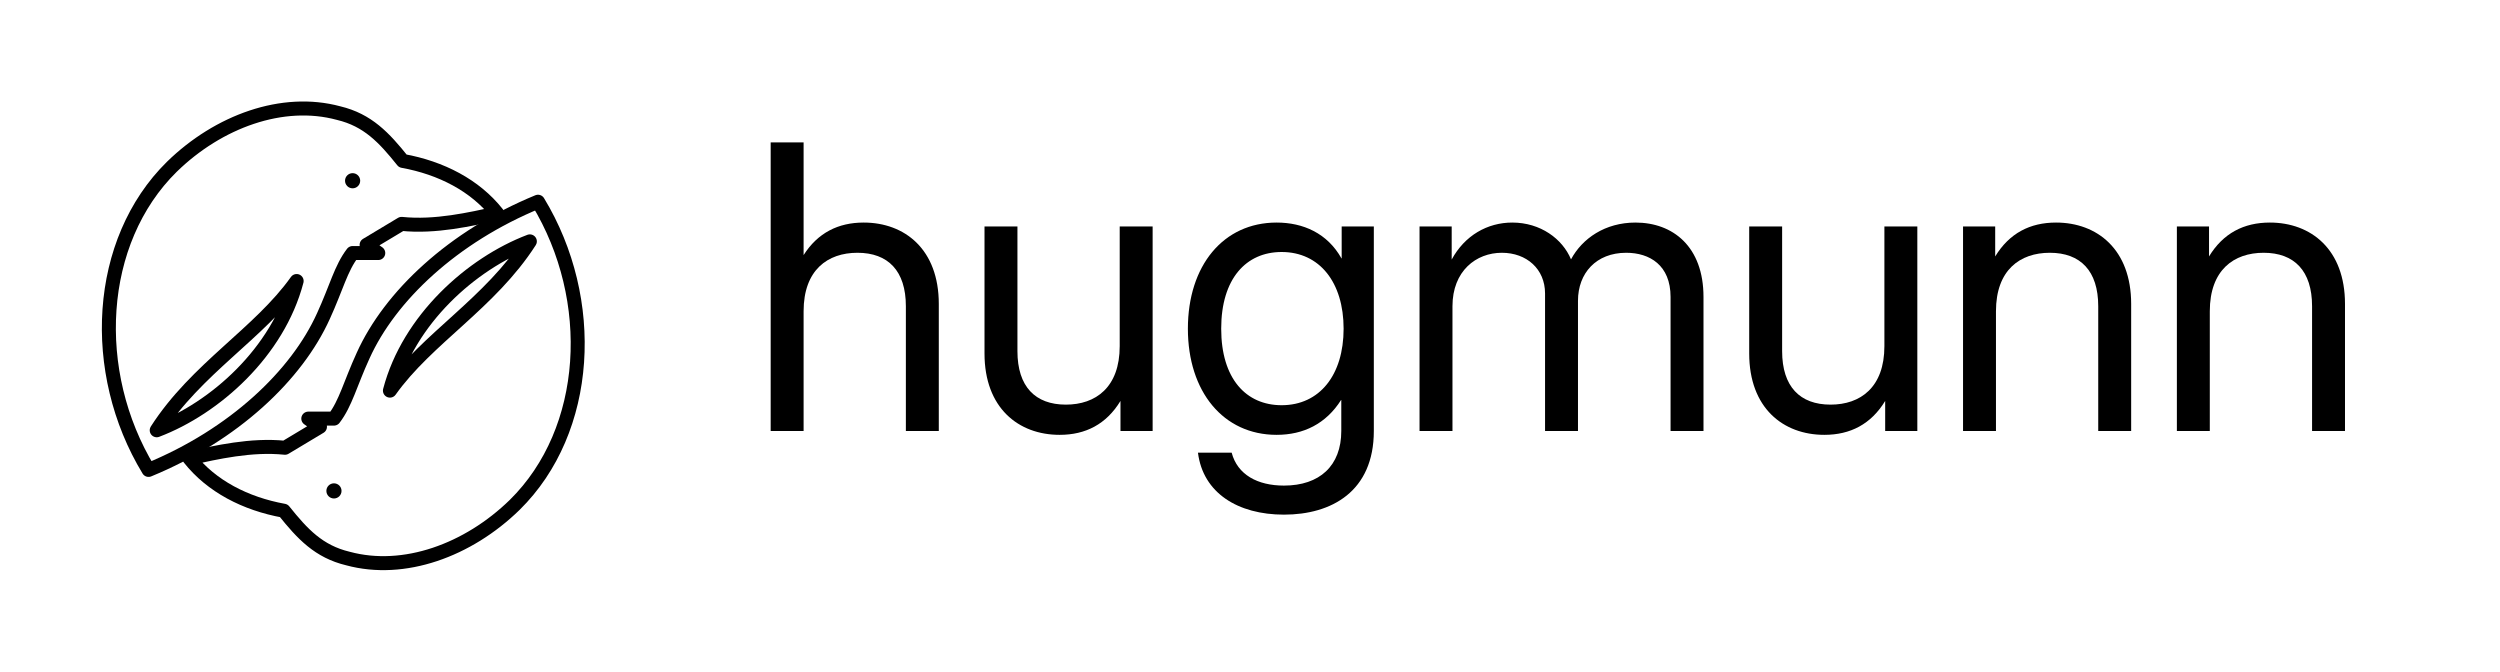
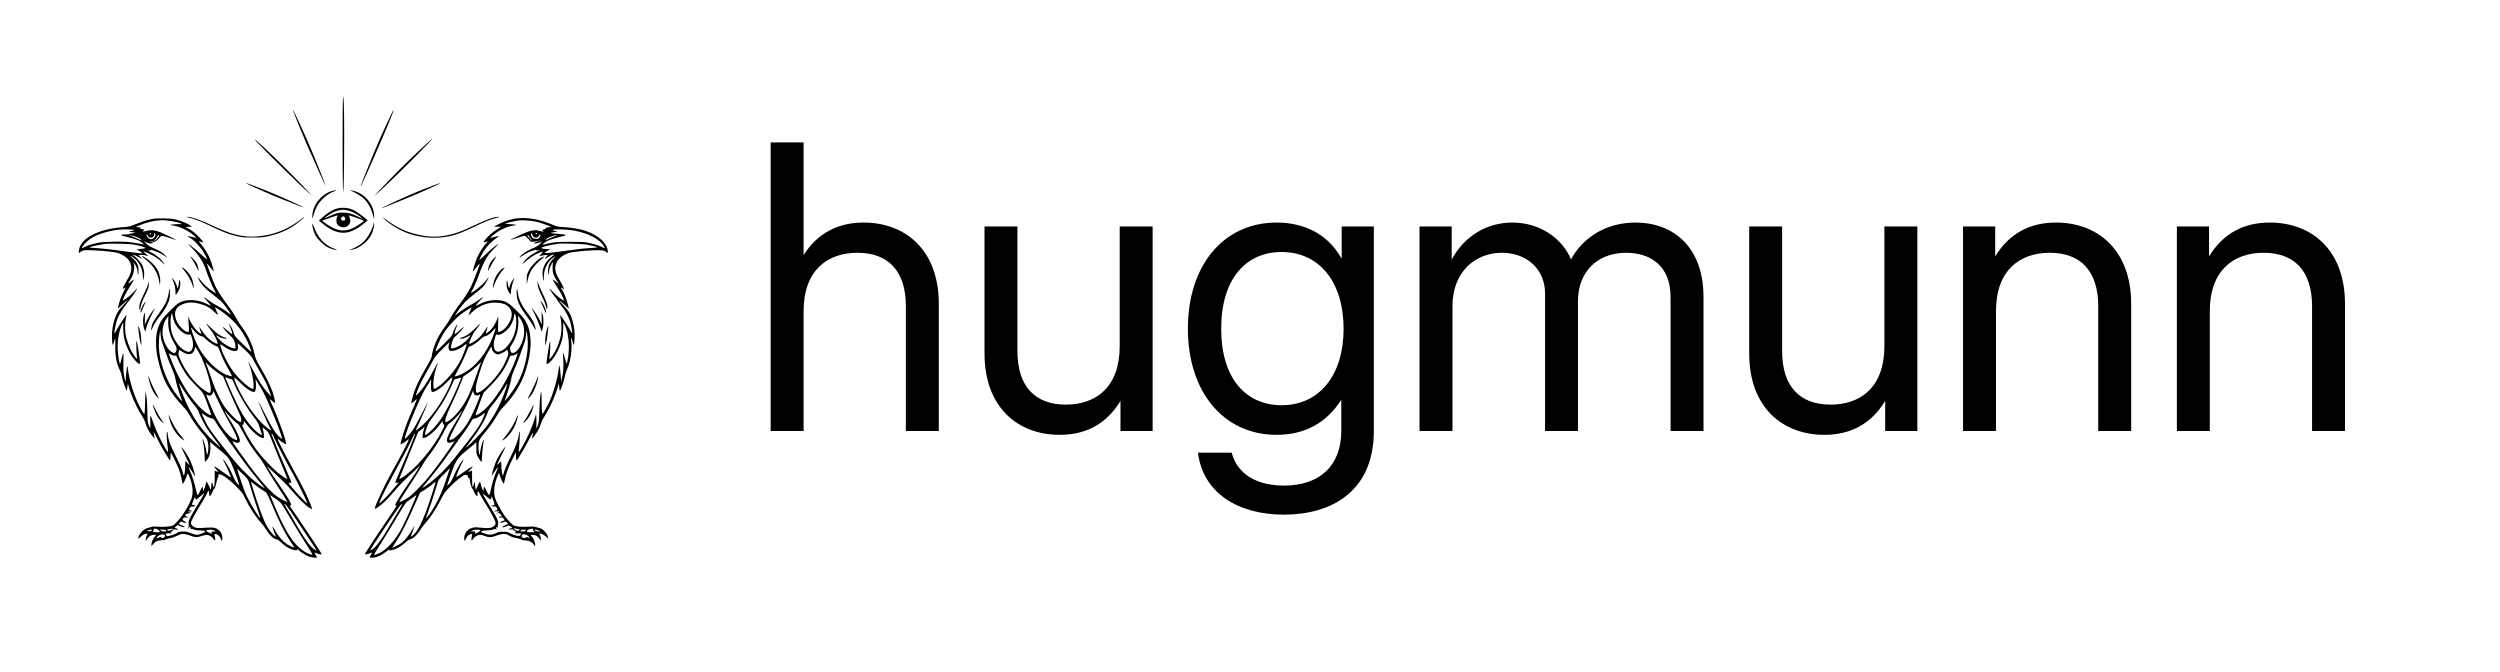
<svg xmlns="http://www.w3.org/2000/svg" viewBox="0 0 1340 360" width="1340" height="360" role="img" aria-labelledby="logo-title logo-desc">
-   <g transform="translate(24 20) scale(.625)">
-     <g fill="none" stroke="#000000" stroke-width="12" stroke-linejoin="round" stroke-linecap="round" fill-rule="evenodd">
-       <path d="M89 371 C38 287 44 175 109 111 C149 72 204 52 252 65 C277 71 291 86 307 106 C340 112 369 127 388 151 C365 156 335 163 306 160 L276 178 L286 185 L264 185 C254 198 250 215 239 239 C216 290 162 341 89 371 Z M96 337 C130 284 184 254 216 209 C200 270 146 318 96 337 Z" />
-       <circle cx="264" cy="123" r="6.5" fill="#000000" stroke="none" />
-       <path d="M89 371 C38 287 44 175 109 111 C149 72 204 52 252 65 C277 71 291 86 307 106 C340 112 369 127 388 151 C365 156 335 163 306 160 L276 178 L286 185 L264 185 C254 198 250 215 239 239 C216 290 162 341 89 371 Z M96 337 C130 284 184 254 216 209 C200 270 146 318 96 337 Z" transform="rotate(180 256 256)" />
-       <circle cx="264" cy="123" r="6.5" fill="#000000" stroke="none" transform="rotate(180 256 256)" />
+   <g transform="translate(24 20) scale(0.2551834)">
+     <g transform="translate(0,1254) scale(0.1,-0.1)" fill="#000000" stroke="none">
+       <path d="M6265 11285 c-14 -28 -12 -1964 2 -1989 13 -23 23 573 22 1239 -2 548 -9 782 -24 750z" />
+       <path d="M5210 11009 c0 -10 217 -542 283 -694 175 -404 401 -899 404 -889 3 9 -124 333 -257 654 -86 207 -211 490 -287 650 -31 63 -68 143 -84 178 -26 58 -59 114 -59 101z" />
+       <path d="M7302 10973 c-37 -72 -202 -422 -226 -480 -13 -32 -47 -110 -76 -173 -57 -127 -354 -860 -364 -900 -6 -22 -5 -22 10 5 44 76 463 1028 564 1280 26 66 64 160 84 209 38 92 42 127 8 59z" />
+       <path d="M8045 10328 c-246 -222 -549 -517 -815 -792 -162 -169 -297 -312 -299 -318 -8 -25 495 456 837 801 300 302 387 394 370 390 -2 0 -43 -37 -93 -81z" />
+       <path d="M4410 10391 c0 -15 679 -693 939 -937 377 -354 328 -294 -199 241 -333 339 -740 721 -740 696z" />
+       <path d="M4230 9474 c0 -11 546 -254 730 -324 41 -16 165 -65 274 -109 110 -44 202 -79 204 -76 9 9 -513 245 -762 345 -317 127 -446 175 -446 164z" />
+       <path d="M8155 9426 c-261 -99 -379 -147 -520 -211 -77 -34 -176 -79 -220 -98 -126 -56 -335 -156 -335 -161 0 -7 43 9 386 148 396 159 877 374 839 375 -5 0 -73 -24 -150 -53z" />
+       <path d="M6043 9315 c-227 -61 -416 -294 -423 -520 -3 -78 -1 -76 30 24 44 148 93 234 180 321 82 81 155 130 253 166 70 26 44 31 -40 9z" />
+       <path d="M6430 9319 c233 -110 322 -188 405 -354 19 -38 45 -110 59 -160 l25 -90 0 60 c3 220 -163 448 -380 524 -30 11 -72 22 -94 25 -36 6 -38 5 -15 -5z" />
+       <path d="M6143 8945 c-103 -28 -207 -92 -327 -202 l-58 -53 33 -27 c347 -294 579 -303 910 -36 l82 67 -39 34 c-68 60 -196 153 -246 178 -104 53 -246 68 -355 39z m208 -39 c86 -19 179 -62 257 -120 72 -53 77 -69 11 -32 -24 14 -84 41 -134 61 -74 30 -107 38 -185 42 -119 7 -187 -9 -329 -77 -113 -55 -117 -46 -11 25 92 61 166 94 236 104 83 12 82 12 155 -3z m-208 -133 c-23 -35 -23 -121 0 -157 46 -70 157 -90 218 -39 59 50 74 121 39 186 -11 20 -16 37 -10 37 9 0 142 -45 260 -89 25 -9 46 -20 48 -24 4 -12 -111 -94 -193 -138 -213 -115 -400 -81 -655 120 l-25 20 30 11 c73 29 281 100 293 100 9 0 8 -8 -5 -27z m149 -5 c19 -15 26 -47 15 -65 -5 -7 -22 -13 -38 -13 -22 0 -32 7 -41 26 -11 23 -10 29 11 45 27 22 32 23 53 7z" />
+       <path d="M3034 8750 c116 -27 210 -63 416 -160 336 -159 427 -193 608 -232 91 -20 136 -23 307 -23 170 0 216 3 310 23 200 42 385 114 535 210 74 47 227 171 235 190 3 9 -8 4 -27 -12 -250 -202 -515 -323 -813 -371 -349 -56 -611 -9 -1020 182 -324 151 -501 214 -595 212 -26 -1 -14 -6 44 -19z" />
+       <path d="M7125 8731 c85 -92 258 -204 430 -279 169 -74 410 -122 606 -122 282 0 476 48 777 192 332 158 416 192 557 227 69 17 75 20 39 20 -93 2 -235 -47 -514 -179 -234 -111 -338 -152 -483 -189 -267 -69 -488 -65 -786 16 -219 59 -404 156 -631 330 l-35 27 40 -43z" />
+       <path d="M9935 8739 c-150 -14 -338 -79 -467 -160 l-33 -20 73 3 c39 2 72 1 72 -2 0 -3 -34 -25 -76 -50 -42 -25 -108 -74 -147 -110 -69 -63 -151 -159 -144 -166 2 -2 25 2 51 10 52 16 52 16 -8 -48 -49 -53 -138 -197 -178 -290 -36 -83 -93 -274 -84 -283 2 -2 14 11 27 29 34 50 111 139 115 135 8 -8 -135 -386 -181 -477 -56 -113 -130 -227 -230 -360 -89 -118 -172 -244 -213 -325 -17 -33 -62 -102 -100 -154 -93 -125 -155 -230 -202 -343 -41 -99 -80 -234 -80 -279 0 -30 -48 -125 -146 -291 -98 -166 -183 -342 -225 -465 -38 -113 -66 -229 -57 -239 3 -2 28 16 56 41 27 25 53 45 56 45 3 0 -6 -26 -20 -57 -97 -219 -180 -422 -229 -563 -55 -161 -99 -320 -90 -328 6 -7 91 45 131 80 19 17 37 28 40 25 11 -10 -167 -355 -341 -661 -158 -278 -381 -754 -373 -794 5 -22 122 60 217 152 46 44 139 147 206 227 68 80 174 193 236 250 62 57 153 142 202 189 49 47 88 80 86 75 -7 -18 -160 -249 -302 -458 -123 -179 -217 -338 -217 -366 0 -6 7 -8 15 -5 8 4 15 1 15 -5 0 -6 -100 -158 -223 -338 -223 -327 -357 -531 -416 -631 l-30 -52 24 0 c14 0 48 9 77 20 29 11 54 20 56 20 1 0 -12 -25 -29 -55 l-31 -55 49 0 c99 0 195 41 311 132 43 34 62 45 62 34 0 -19 -4 -19 62 -5 81 17 185 77 263 150 49 46 81 68 105 73 60 11 146 88 209 188 31 49 89 127 129 171 100 112 213 284 306 468 69 135 89 165 160 239 95 100 215 206 290 256 41 27 62 35 87 32 30 -3 34 -7 37 -35 2 -23 7 -30 17 -27 15 6 19 -7 30 -91 7 -53 42 -145 55 -145 5 0 11 -12 15 -27 7 -35 62 -123 75 -123 6 0 10 20 10 44 0 82 10 81 54 -7 23 -45 74 -132 112 -192 107 -167 205 -351 211 -395 5 -34 1 -43 -24 -69 -52 -51 -116 -60 -303 -40 -92 10 -113 10 -163 -5 -103 -30 -167 -116 -167 -224 0 -56 14 -60 34 -8 21 54 62 94 105 102 32 7 34 6 27 -17 -12 -45 -19 -119 -10 -119 5 1 21 18 36 40 32 47 93 80 145 80 21 0 65 -11 98 -25 82 -34 139 -32 233 6 44 18 104 33 140 36 59 5 67 3 143 -36 56 -30 98 -44 138 -48 31 -3 77 -16 103 -29 33 -17 64 -24 104 -24 69 0 131 -32 169 -88 l25 -37 0 37 c0 50 -35 139 -65 168 -35 33 -31 40 18 40 53 0 97 -26 137 -81 l30 -42 0 39 c0 22 -9 56 -20 77 -19 35 -19 37 -2 37 31 0 120 -50 147 -82 14 -17 27 -29 29 -27 2 2 -3 26 -11 53 -20 66 -102 150 -164 166 -24 6 -66 18 -94 25 -38 11 -76 12 -160 6 -110 -8 -221 0 -282 20 -40 13 -153 131 -215 224 -79 120 -168 287 -190 358 -39 128 -16 310 59 477 l25 55 17 -60 c18 -62 64 -159 80 -169 5 -3 15 27 21 66 20 119 75 273 158 438 l77 155 3 -87 c1 -49 6 -88 10 -88 4 0 16 15 28 33 97 150 152 246 232 402 92 180 98 185 72 63 -10 -46 -4 -43 48 24 58 76 107 167 132 245 24 78 26 81 99 199 114 186 216 421 267 619 l7 30 7 -30 c4 -16 8 -49 9 -72 0 -24 5 -43 10 -43 18 0 84 189 106 303 8 44 29 107 45 141 44 88 80 243 90 381 8 111 7 144 -6 248 -6 51 11 39 25 -17 6 -24 16 -57 23 -73 l11 -28 7 30 c4 17 8 88 9 159 1 105 -4 150 -25 244 -44 197 -84 274 -215 408 -44 45 -79 85 -79 88 0 12 51 -28 127 -98 l71 -66 -14 62 c-30 129 -83 269 -129 336 -33 48 -31 58 4 33 16 -12 31 -21 34 -21 12 0 -37 107 -87 187 -99 160 -116 255 -66 372 38 88 153 174 274 205 93 25 464 58 600 54 116 -3 125 -5 159 -30 19 -16 38 -28 41 -28 2 0 3 21 1 46 -15 188 -270 384 -590 453 -97 21 -241 40 -355 46 -103 6 -125 11 -205 45 -273 115 -515 160 -740 139z m370 -68 c88 -18 300 -92 319 -111 7 -7 -5 -10 -35 -10 -48 0 -75 -12 -65 -28 3 -5 -12 -12 -34 -16 -44 -7 -48 -13 -22 -32 16 -12 16 -13 -4 -14 -11 0 -45 7 -75 16 -70 21 -150 14 -249 -22 -84 -30 -365 -163 -358 -169 2 -3 63 16 136 40 72 25 142 45 156 45 17 0 41 -18 81 -62 l57 -63 57 1 c34 1 77 10 106 22 31 14 43 16 30 7 -11 -9 -44 -23 -72 -31 -29 -8 -56 -20 -59 -26 -12 -19 103 -2 142 21 18 11 34 19 34 16 0 -2 -19 -23 -42 -48 -45 -46 -81 -68 -183 -109 -71 -29 -161 -86 -216 -135 -57 -52 -48 -59 19 -14 72 49 124 75 211 106 70 26 97 31 72 16 -8 -5 5 -7 35 -4 l49 4 -82 -44 c-134 -71 -219 -146 -278 -242 -13 -21 2 -11 46 32 78 74 219 166 306 199 35 13 69 24 75 24 7 0 -10 -23 -37 -51 -29 -30 -41 -48 -30 -44 30 12 156 28 162 21 4 -3 0 -12 -9 -19 -9 -6 -24 -25 -33 -40 l-18 -28 51 30 c28 16 61 37 74 45 13 8 38 18 57 21 33 6 32 4 -27 -39 -149 -110 -218 -263 -192 -429 14 -94 29 -107 23 -20 -11 155 68 331 185 416 76 55 81 53 19 -7 -77 -76 -109 -141 -115 -233 -2 -39 -1 -84 4 -100 6 -23 9 -15 15 46 5 53 16 91 40 138 37 74 52 88 41 41 -4 -18 -7 -67 -6 -108 0 -86 29 -164 95 -262 22 -32 38 -58 35 -58 -3 0 -32 23 -65 50 -34 28 -61 48 -61 45 0 -14 48 -97 103 -179 54 -80 112 -193 132 -254 12 -40 -128 63 -223 162 -45 48 -82 85 -82 82 0 -14 73 -126 107 -166 22 -25 51 -65 66 -90 15 -25 59 -85 97 -135 75 -96 136 -210 168 -317 21 -68 47 -226 38 -235 -2 -3 -13 15 -24 39 -18 42 -172 279 -213 328 -17 21 -19 22 -15 5 31 -120 38 -287 17 -405 -14 -79 -52 -200 -87 -278 -32 -72 -106 -192 -135 -217 l-22 -20 7 55 c13 109 19 335 9 325 -11 -10 -57 -286 -69 -409 l-7 -68 24 7 c85 26 234 264 295 470 23 75 28 115 32 245 l4 155 25 -48 c93 -184 118 -492 62 -764 -12 -61 -24 -68 -33 -20 -11 53 -57 199 -62 195 -2 -3 0 -69 6 -147 11 -154 3 -270 -28 -395 l-17 -71 -2 55 c-5 99 -25 280 -33 285 -4 2 -10 -26 -14 -63 -15 -148 -75 -382 -144 -567 -44 -117 -68 -168 -136 -288 -54 -97 -61 -106 -69 -85 -5 13 -10 121 -11 240 0 119 -4 214 -7 210 -19 -20 -32 -144 -39 -367 -6 -208 -11 -260 -27 -311 -35 -106 -45 -110 -37 -17 3 46 3 115 -1 155 l-7 72 -24 -83 c-52 -178 -165 -435 -271 -613 -35 -60 -66 -108 -68 -106 -2 2 1 44 6 93 16 150 23 349 12 342 -6 -4 -13 -34 -17 -68 -9 -94 -66 -250 -159 -435 -91 -182 -151 -326 -163 -387 -3 -21 -10 -35 -14 -30 -13 14 -30 136 -30 216 0 42 -4 77 -9 77 -5 0 -26 -19 -46 -42 -51 -60 -41 -31 64 184 48 97 83 174 78 171 -21 -13 -126 -166 -165 -240 -45 -87 -106 -261 -117 -333 l-6 -45 38 61 c79 125 122 160 69 56 -36 -71 -93 -245 -115 -352 -31 -144 -40 -173 -54 -161 -7 5 -30 46 -52 90 -21 45 -42 81 -46 81 -5 0 -9 -21 -11 -47 l-3 -48 -22 40 c-11 22 -27 69 -34 104 -11 59 -13 62 -27 45 -13 -17 -46 -87 -66 -139 l-8 -20 -8 20 c-5 11 -9 40 -10 65 -1 25 -5 54 -9 65 -7 16 -11 7 -21 -39 -21 -100 -35 -46 -35 136 0 87 -1 158 -1 158 -1 0 -18 -7 -37 -15 -54 -23 -54 -20 2 39 28 30 51 60 51 66 0 10 -141 -83 -285 -188 -33 -24 -61 -39 -63 -34 -4 14 71 195 118 285 23 43 40 80 38 82 -2 2 -16 -11 -31 -30 -54 -67 -126 -198 -173 -310 -33 -79 -62 -130 -92 -165 -24 -28 -46 -49 -48 -47 -8 8 117 365 156 446 58 121 104 176 237 282 63 51 138 114 167 139 l51 47 0 -121 c0 -116 1 -124 32 -187 18 -35 43 -75 56 -87 l25 -23 7 134 c4 74 15 180 24 236 9 56 14 101 11 101 -19 0 -77 -215 -81 -305 -3 -68 -30 61 -30 145 0 123 18 171 97 260 107 122 217 274 284 393 48 85 85 135 155 207 213 222 367 475 454 744 130 401 141 740 32 980 -47 103 -85 153 -230 294 -183 180 -248 212 -432 212 -121 0 -222 -25 -335 -83 -46 -24 -84 -41 -84 -38 0 12 81 106 123 143 65 59 28 45 -70 -26 -48 -35 -118 -78 -153 -96 -69 -35 -228 -138 -270 -174 -14 -12 -34 -29 -44 -37 -18 -13 -18 -13 -8 6 29 53 124 181 185 249 37 41 132 124 210 184 78 60 158 126 176 147 43 50 99 137 117 183 14 36 14 37 -3 12 -73 -103 -179 -203 -306 -289 -46 -31 -72 -36 -49 -9 28 35 117 231 166 372 98 274 182 413 345 569 46 44 69 72 53 63 -52 -27 -130 -91 -261 -214 -71 -67 -132 -122 -135 -122 -4 0 14 39 38 88 70 139 151 240 266 332 56 44 106 80 112 80 6 0 9 2 7 4 -5 6 -125 -19 -162 -33 -53 -20 -35 0 84 94 99 78 256 145 379 161 27 4 50 10 50 14 0 5 -53 11 -117 15 l-118 8 67 23 c37 12 100 27 140 33 40 6 84 13 98 15 49 9 247 -5 335 -23z m813 -190 c317 -62 553 -189 631 -339 18 -35 8 -37 -41 -9 -51 30 -177 69 -303 94 -73 15 -140 18 -360 18 -279 0 -383 -9 -519 -46 -39 -10 -71 -17 -73 -15 -8 7 77 67 129 91 46 21 167 56 328 96 57 14 37 27 -52 34 -162 12 -219 18 -224 26 -3 5 5 9 18 9 13 0 46 6 73 14 l50 13 -59 7 c-62 8 -64 21 -6 29 69 10 313 -4 408 -22z m-778 -65 c0 -9 -7 -12 -20 -9 -11 3 -17 9 -14 14 8 14 34 10 34 -5z m-95 -28 c20 -65 100 -76 133 -18 9 17 20 30 25 30 16 0 6 -40 -17 -67 -21 -24 -31 -28 -71 -26 -54 2 -90 28 -98 71 -10 51 14 58 28 10z m-75 -28 c7 -17 28 -44 47 -60 18 -17 28 -30 22 -30 -17 0 -99 87 -99 105 0 25 17 17 30 -15z m565 12 c-22 -10 -67 -29 -100 -42 -33 -13 -73 -32 -89 -43 -28 -20 -28 -20 -18 0 17 32 35 42 123 73 94 32 146 40 84 12z m650 -186 c103 -19 206 -46 218 -56 4 -4 -47 -10 -115 -14 -162 -9 -320 -27 -620 -70 -136 -20 -275 -36 -310 -36 l-63 0 25 21 c14 11 43 29 65 39 l40 19 -52 0 c-29 1 -76 6 -104 12 -52 11 -52 12 -27 25 36 19 160 50 248 63 41 6 86 13 100 15 65 11 509 -3 595 -18z m-1741 -1246 c116 -44 177 -138 162 -252 -15 -115 -119 -268 -214 -317 -78 -40 -76 -44 -69 157 5 155 4 171 -7 131 -20 -68 -71 -168 -120 -229 -41 -53 -121 -118 -131 -108 -3 3 4 31 15 63 30 86 24 96 -16 29 -54 -90 -113 -163 -174 -213 -61 -51 -165 -109 -176 -99 -14 15 82 226 126 273 30 34 110 145 110 154 0 4 -48 -41 -107 -99 -117 -115 -200 -172 -282 -193 -57 -15 -57 -27 0 -27 25 0 65 14 113 39 l76 39 -30 -43 c-62 -90 -197 -190 -306 -227 -92 -31 -101 -12 -58 122 15 47 34 88 46 98 81 64 198 193 198 217 0 4 -24 -14 -52 -41 -60 -56 -121 -104 -133 -104 -15 0 4 81 34 147 25 53 28 63 12 49 -26 -23 -91 -155 -98 -199 -4 -28 -36 -65 -174 -203 -92 -92 -172 -165 -176 -160 -20 20 95 274 189 416 68 102 224 271 324 351 67 53 235 161 241 155 2 -2 -5 -19 -17 -38 -11 -19 -26 -56 -34 -83 l-15 -48 47 45 c129 123 254 190 410 218 79 15 220 5 286 -20z m248 -253 c19 -67 14 -230 -11 -321 -60 -226 -226 -425 -356 -429 -62 -2 -95 52 -95 152 0 75 46 229 63 212 46 -46 207 54 286 178 41 64 81 173 81 222 0 50 15 43 32 -14z m128 -112 c53 -107 64 -228 31 -358 -44 -170 -143 -307 -223 -307 -31 0 -44 19 -54 78 -6 36 -2 46 37 103 94 139 145 328 136 503 l-5 99 24 -29 c13 -16 37 -56 54 -89z m-585 -262 c-100 -303 -304 -596 -521 -752 -100 -71 -212 -129 -269 -138 l-38 -6 63 119 c92 172 136 264 182 378 22 56 42 106 45 113 3 7 20 17 38 23 53 17 155 87 220 150 45 43 69 59 97 63 50 8 119 58 170 125 23 30 44 50 46 44 2 -6 -13 -59 -33 -119z m705 -78 c26 -253 -30 -560 -155 -846 -64 -147 -185 -333 -308 -473 -18 -20 -19 -20 -13 -1 3 11 25 79 50 150 47 138 80 259 91 338 4 26 32 102 62 170 31 67 81 196 113 287 32 91 73 206 91 255 23 66 33 114 37 179 3 48 8 82 12 75 4 -8 13 -68 20 -134z m-1649 -136 c-18 -52 -14 -113 9 -134 43 -39 208 15 310 102 23 20 43 34 45 31 20 -19 -84 -283 -165 -420 -102 -171 -295 -388 -420 -473 -101 -68 -104 -67 -108 37 -3 100 23 246 68 378 16 46 27 86 25 88 -1 2 -38 -63 -81 -145 -138 -265 -240 -419 -339 -513 -55 -53 -55 -51 7 105 41 105 90 200 203 400 37 66 90 161 117 210 42 76 72 112 192 230 77 77 143 139 145 138 2 -1 -2 -16 -8 -34z m899 -84 c0 -66 67 -135 132 -135 28 0 122 43 164 75 l31 23 12 -48 c12 -46 11 -52 -26 -142 -52 -126 -99 -208 -189 -328 -156 -210 -380 -406 -438 -384 -26 10 -30 72 -12 173 17 97 103 373 157 503 32 78 149 287 162 288 4 0 7 -11 7 -25z m510 -219 c-150 -412 -450 -895 -678 -1088 -68 -58 -159 -114 -169 -105 -7 7 24 99 102 307 l62 165 134 135 c197 198 314 364 393 562 33 80 35 83 64 80 30 -3 104 28 117 49 19 30 10 -8 -25 -105z m-749 -117 c-10 -24 -56 -149 -100 -278 -45 -128 -107 -290 -138 -359 -114 -251 -310 -499 -455 -573 -34 -17 -39 -18 -44 -4 -14 36 21 139 108 320 88 184 161 351 234 541 l36 91 93 62 c53 34 134 101 187 154 51 51 94 92 96 91 1 0 -6 -21 -17 -45z m-636 -436 c-125 -291 -352 -632 -546 -818 -73 -70 -179 -154 -179 -142 0 2 30 67 66 143 63 132 173 390 189 444 4 14 -46 -81 -112 -210 -65 -129 -145 -277 -177 -329 -59 -95 -178 -232 -191 -219 -29 29 307 852 429 1047 29 47 69 111 87 142 l34 56 -3 -106 c-2 -62 1 -118 7 -135 10 -25 15 -28 43 -22 69 14 162 79 278 195 107 108 115 114 118 89 2 -15 -16 -72 -43 -135z m211 91 c-149 -376 -329 -722 -469 -901 -93 -119 -227 -243 -263 -243 -30 0 46 224 100 297 150 205 192 264 251 359 69 109 191 348 235 457 17 44 27 57 44 58 11 0 44 9 71 18 28 10 51 17 52 16 2 -1 -8 -28 -21 -61z m959 -179 c-101 -300 -238 -565 -415 -799 -75 -99 -312 -347 -390 -406 l-45 -35 22 30 c12 17 54 71 92 120 165 210 289 418 352 587 21 58 44 97 83 142 79 90 162 206 251 349 43 70 80 125 82 123 2 -2 -12 -52 -32 -111z m-641 -133 c25 -11 62 -6 84 11 28 22 21 -8 -32 -142 -138 -344 -249 -535 -396 -682 -69 -69 -110 -101 -143 -114 -26 -10 -50 -15 -53 -12 -19 18 40 145 221 472 93 169 194 374 241 491 l29 72 12 -42 c8 -28 21 -46 37 -54z m-294 -363 c-12 -22 -61 -105 -110 -184 -199 -322 -236 -431 -153 -451 16 -4 43 1 74 14 l48 20 -51 -77 c-151 -224 -353 -501 -491 -671 -108 -133 -320 -353 -394 -409 -72 -54 -209 -128 -219 -119 -9 10 17 53 213 352 104 157 217 337 252 400 35 63 97 156 138 207 129 161 249 354 361 579 30 61 52 91 74 105 43 25 174 151 229 220 24 30 45 55 47 55 1 0 -7 -18 -18 -41z m480 -59 c-83 -210 -161 -323 -637 -916 -147 -184 -342 -379 -493 -493 -105 -80 -173 -126 -169 -113 2 6 54 71 115 144 61 73 151 185 200 248 87 111 131 171 374 515 62 88 130 180 150 205 45 55 144 204 189 283 27 48 37 57 60 57 35 0 134 49 181 89 19 17 38 30 42 31 4 0 -1 -22 -12 -50z m-850 -195 c19 -20 19 -22 -28 -116 -192 -382 -570 -827 -845 -996 -32 -19 -60 -34 -62 -32 -1 2 26 74 62 159 35 85 125 306 199 490 l135 335 70 57 c38 32 69 56 69 55 0 -2 -9 -30 -21 -63 -11 -32 -21 -84 -22 -114 l-2 -55 34 2 c68 3 235 147 339 293 46 64 47 64 50 35 2 -17 12 -39 22 -50z m-605 -212 c-4 -10 -22 -56 -40 -103 -60 -157 -137 -344 -233 -560 -52 -118 -102 -237 -112 -265 -10 -27 -21 -59 -26 -69 -7 -17 -4 -18 31 -12 l39 8 -39 -49 c-111 -138 -189 -226 -270 -305 -49 -49 -93 -88 -97 -88 -19 0 108 264 275 570 267 490 369 686 430 828 14 34 32 62 38 62 7 0 8 -7 4 -17z m730 -715 c-62 -201 -140 -421 -185 -523 -89 -201 -204 -399 -284 -490 l-36 -40 26 70 c56 151 147 426 221 673 25 83 26 84 142 201 64 65 117 119 118 119 1 1 1 -4 -2 -10z m-299 -295 c-212 -703 -349 -1015 -487 -1114 -38 -26 -39 -37 15 114 20 53 34 97 32 97 -2 0 -24 -37 -50 -82 -57 -103 -148 -218 -212 -270 -48 -39 -191 -114 -200 -105 -3 3 36 67 87 143 100 153 214 379 384 765 l109 247 55 32 c74 44 211 142 235 169 23 26 39 27 32 4z m1158 -350 c6 2 14 19 17 38 5 29 7 31 13 14 4 -11 19 -50 33 -87 14 -36 22 -71 19 -77 -4 -6 -21 -11 -39 -11 -24 0 -28 -3 -19 -12 7 -7 30 -13 52 -13 35 0 42 -3 55 -32 19 -39 13 -53 -20 -53 -13 0 -27 -5 -31 -12 -5 -8 7 -10 44 -5 41 5 52 3 52 -8 0 -8 -15 -19 -32 -24 -33 -10 -33 -10 10 -8 38 2 45 -1 63 -31 l21 -32 -31 -6 c-52 -11 -50 -28 2 -21 43 6 46 5 66 -26 l20 -32 -41 -15 c-23 -8 -43 -21 -46 -27 -5 -17 14 -16 66 4 43 16 43 16 70 -10 14 -15 24 -28 21 -30 -2 -2 -30 -14 -63 -28 -58 -24 -73 -47 -26 -41 14 2 42 12 63 23 44 22 64 19 96 -15 l22 -24 -35 -6 c-58 -11 -56 -29 3 -23 28 3 49 2 46 -2 -2 -4 11 -15 30 -24 19 -9 35 -22 35 -27 0 -6 -4 -8 -10 -5 -5 3 -10 -1 -10 -10 0 -11 8 -16 23 -15 12 1 41 2 64 1 l41 -1 -14 -28 c-13 -28 -15 -28 -72 -21 -39 4 -84 20 -133 45 -70 37 -79 39 -164 39 -79 0 -96 -4 -144 -28 -69 -37 -141 -44 -201 -22 -25 9 -61 21 -80 28 -47 15 -47 15 -20 34 17 12 47 16 114 17 68 1 100 6 125 19 24 14 36 16 44 8 18 -18 28 -12 21 13 -7 31 13 43 32 20 14 -18 14 -17 4 4 -7 14 -8 34 -2 55 18 64 -6 123 -123 312 -78 126 -195 329 -195 339 0 4 35 -22 77 -58 42 -37 82 -65 87 -63z m-1632 -94 c-183 -424 -232 -523 -331 -671 -123 -184 -268 -320 -399 -374 -92 -38 -99 -34 -56 34 105 163 222 352 354 572 294 490 280 470 344 511 25 15 71 48 103 73 31 25 59 44 60 42 2 -2 -32 -86 -75 -187z m-259 -71 c-22 -35 -98 -162 -168 -283 -218 -378 -337 -544 -428 -602 -21 -13 -40 -23 -42 -21 -10 12 595 913 642 956 40 37 39 17 -4 -50z m2454 -455 c52 -7 63 -19 30 -34 -20 -9 -32 -7 -66 10 -39 21 -59 50 -24 37 9 -4 37 -10 60 -13z m328 -12 c-4 -13 2 -25 18 -37 23 -19 23 -19 -60 -19 -45 0 -83 3 -83 8 0 4 0 13 0 21 0 16 63 44 103 45 23 1 27 -2 22 -18z m-1115 -11 c20 -12 6 -25 -57 -55 l-50 -23 5 24 c4 23 1 24 -44 25 l-49 1 40 19 c43 20 130 25 155 9z m960 -10 c-8 -16 -21 -20 -60 -20 -28 0 -50 4 -50 8 0 20 28 32 72 32 46 0 48 -1 38 -20z m275 1 l40 -19 -45 0 c-47 0 -80 12 -80 28 0 16 42 11 85 -9z m-226 -112 c36 -29 50 -55 21 -39 -25 13 -56 13 -80 -2 -15 -10 -24 -9 -46 2 -36 20 -41 40 -16 61 27 21 77 12 121 -22z" />
+       <path d="M9426 7890 c-62 -58 -102 -135 -111 -211 l-7 -54 53 100 c28 55 69 126 91 158 21 31 36 57 33 57 -4 0 -30 -22 -59 -50z" />
+       <path d="M10429 7913 c-85 -42 -217 -180 -265 -277 -37 -77 -39 -83 -41 -190 -1 -61 1 -100 3 -86 27 134 39 173 73 245 52 107 136 200 290 322 2 2 2 5 -1 8 -2 3 -29 -7 -59 -22z" />
+       <path d="M9620 7686 c-97 -64 -176 -196 -200 -334 -14 -86 -7 -105 13 -34 28 93 95 217 166 305 39 48 67 87 63 86 -4 0 -23 -11 -42 -23z" />
+       <path d="M9817 7424 c-20 -31 -42 -75 -48 -98 -5 -22 -12 -45 -13 -51 -6 -18 -28 49 -33 103 -8 76 -23 64 -23 -20 0 -59 5 -84 28 -133 16 -33 36 -66 45 -74 15 -12 17 -10 17 16 0 60 30 203 54 258 14 30 22 55 18 55 -4 0 -24 -25 -45 -56z" />
+       <path d="M10351 7374 c-1 -65 24 -140 99 -289 33 -66 68 -153 78 -194 16 -64 20 -70 26 -47 14 58 -13 147 -95 311 -43 88 -86 185 -94 215 l-14 55 0 -51z" />
+       <path d="M9917 7250 c-11 -41 -8 -141 8 -208 23 -97 82 -205 192 -351 56 -73 122 -174 147 -224 49 -97 61 -91 30 14 -25 82 -57 139 -142 251 -147 193 -202 311 -220 473 -6 53 -9 64 -15 45z" />
+       <path d="M10437 6945 c17 -33 43 -94 59 -135 29 -74 29 -74 32 -37 4 45 -52 168 -93 207 l-27 25 29 -60z" />
+       <path d="M10230 6844 c0 -5 6 -18 14 -29 27 -39 130 -272 161 -365 l33 -95 18 60 c26 82 24 250 -3 317 l-18 47 3 -107 c2 -59 2 -120 0 -137 -3 -29 -4 -28 -22 20 -24 61 -88 172 -140 240 -47 61 -46 60 -46 49z" />
+       <path d="M10551 6416 c-30 -99 -42 -182 -39 -271 l3 -80 17 55 c16 53 53 349 44 358 -3 2 -14 -26 -25 -62z" />
+       <path d="M10353 5403 c-30 -86 -103 -248 -153 -342 -34 -62 -59 -115 -57 -118 3 -2 25 20 50 49 74 87 140 238 166 381 8 47 6 62 -6 30z" />
+       <path d="M10245 4785 c-21 -51 -122 -230 -168 -298 -51 -77 -19 -62 53 24 67 81 106 163 134 282 9 38 -1 34 -19 -8z" />
+       <path d="M9916 4564 c-47 -128 -156 -307 -257 -425 -33 -38 -57 -69 -54 -69 15 0 85 53 126 96 89 94 153 210 188 342 26 95 24 129 -3 56z" />
+       <path d="M2235 8720 c-100 -21 -209 -57 -360 -118 -93 -37 -110 -41 -250 -51 -510 -37 -888 -242 -908 -493 -4 -45 4 -61 18 -38 4 6 25 20 48 32 39 19 52 20 212 15 93 -3 251 -15 350 -26 169 -20 185 -24 261 -61 137 -67 200 -148 211 -270 7 -76 -14 -146 -78 -250 -57 -94 -99 -178 -99 -198 0 -9 9 -7 30 8 17 12 30 19 30 16 0 -4 -20 -43 -45 -89 -47 -87 -99 -233 -110 -310 l-7 -47 59 57 c65 64 143 128 143 118 0 -3 -42 -50 -94 -104 -73 -77 -103 -117 -135 -182 -53 -108 -90 -255 -98 -389 -6 -110 3 -260 16 -260 5 0 16 28 25 63 9 34 20 68 24 74 4 6 5 -62 4 -150 -5 -225 24 -381 98 -527 16 -30 31 -80 35 -110 10 -74 91 -310 107 -310 4 0 9 19 9 43 1 23 5 56 9 72 l7 30 7 -30 c44 -178 169 -463 277 -630 41 -64 71 -123 82 -163 24 -87 69 -173 134 -260 31 -40 57 -71 58 -70 2 2 -3 36 -9 76 -7 39 -12 72 -10 72 1 0 36 -69 77 -152 40 -84 107 -207 149 -273 41 -66 83 -135 94 -152 10 -18 22 -33 26 -33 4 0 8 36 8 80 0 44 4 80 8 80 12 0 134 -248 171 -346 16 -45 40 -131 53 -193 12 -61 25 -111 29 -111 10 0 68 123 81 173 7 26 16 46 22 44 5 -2 22 -34 37 -73 70 -172 83 -345 35 -469 -30 -79 -105 -214 -179 -325 -51 -76 -166 -204 -201 -222 -43 -23 -197 -37 -306 -28 -84 8 -116 7 -146 -4 -22 -7 -55 -16 -75 -20 -80 -14 -182 -115 -203 -198 -8 -36 3 -35 40 3 37 39 80 65 122 72 17 4 32 5 32 3 0 -2 -9 -23 -20 -47 -11 -24 -20 -60 -20 -78 l0 -35 29 45 c37 60 85 89 145 89 l46 0 -39 -52 c-39 -51 -61 -111 -61 -164 0 -28 0 -28 29 12 44 59 102 88 182 90 43 1 74 7 91 18 15 10 56 21 91 26 41 6 96 25 148 51 76 37 89 40 144 36 33 -2 89 -17 125 -31 98 -41 150 -43 241 -12 41 14 91 26 110 26 45 0 108 -37 137 -80 13 -19 27 -36 33 -38 13 -5 11 58 -2 97 -14 39 -9 45 30 36 41 -9 88 -57 102 -105 16 -51 29 -42 29 21 0 86 -46 161 -124 201 -45 24 -109 27 -291 13 -69 -5 -114 -4 -144 5 -55 15 -101 59 -101 96 0 42 61 155 267 494 38 63 75 132 82 153 15 43 31 40 31 -6 0 -40 10 -77 20 -77 10 0 70 118 70 137 0 8 4 12 8 9 14 -9 39 54 62 162 14 60 27 99 33 95 6 -4 8 5 4 25 -6 31 -5 32 26 32 62 0 237 -134 403 -310 67 -70 89 -103 131 -190 92 -195 219 -389 336 -516 30 -32 73 -90 97 -129 81 -133 159 -208 232 -221 21 -4 54 -27 93 -64 98 -94 190 -145 298 -164 30 -6 37 -4 37 9 0 21 7 19 38 -11 46 -43 155 -111 207 -129 28 -9 79 -20 114 -23 l65 -5 -33 58 c-26 46 -29 56 -14 50 56 -24 91 -34 115 -35 l27 0 -36 63 c-35 59 -378 577 -488 737 -29 41 -76 109 -104 150 -48 69 -50 75 -31 78 16 3 19 8 14 25 -14 48 -90 173 -210 348 -112 162 -274 406 -298 449 -5 8 33 -25 85 -75 52 -49 151 -142 218 -205 68 -63 167 -166 219 -230 128 -154 295 -320 362 -358 30 -18 58 -32 62 -32 12 0 -40 134 -109 285 -75 162 -166 339 -303 585 -128 230 -310 583 -310 600 0 9 10 4 28 -12 36 -34 142 -101 149 -94 25 25 -164 553 -313 875 -19 40 -34 75 -34 78 0 2 26 -19 58 -47 71 -64 75 -54 36 92 -43 165 -125 344 -266 583 -103 174 -125 224 -146 326 -39 184 -129 377 -261 554 -33 44 -81 118 -107 165 -73 129 -108 183 -214 325 -110 147 -181 258 -236 366 -35 70 -186 470 -180 477 4 4 98 -105 121 -141 10 -15 20 -26 22 -23 9 8 -48 199 -82 276 -44 101 -123 228 -187 302 -27 32 -47 58 -44 58 4 0 23 -7 43 -15 71 -30 66 -13 -28 91 -70 78 -171 158 -244 194 l-50 25 69 5 70 5 -40 26 c-59 39 -170 86 -276 115 -81 23 -116 27 -273 30 -149 3 -195 0 -270 -16z m360 -31 c132 -15 275 -52 275 -70 0 -6 -4 -8 -10 -4 -12 7 -220 -6 -220 -14 0 -4 34 -12 75 -18 136 -22 312 -111 430 -218 l40 -36 -30 5 c-16 3 -58 12 -92 20 -65 14 -82 8 -37 -13 73 -33 177 -131 263 -246 52 -69 128 -211 119 -220 -2 -3 -64 49 -136 115 -122 111 -245 210 -261 210 -3 0 37 -44 90 -97 134 -137 232 -291 283 -445 40 -124 125 -329 171 -415 l45 -82 -59 37 c-131 83 -181 129 -304 282 l-27 35 15 -40 c42 -107 139 -213 330 -357 89 -67 160 -130 195 -172 57 -69 159 -215 160 -228 0 -4 -26 12 -57 36 -77 58 -188 128 -261 165 -32 16 -81 46 -108 67 -56 43 -135 94 -145 94 -4 0 20 -28 53 -62 60 -63 109 -124 92 -117 -5 2 -43 21 -84 42 -192 96 -433 104 -582 19 -67 -38 -302 -272 -353 -351 -93 -144 -127 -271 -128 -471 0 -165 13 -260 62 -455 91 -362 233 -613 511 -905 57 -60 97 -115 136 -186 62 -112 209 -315 298 -411 62 -67 79 -105 91 -211 7 -61 -9 -187 -24 -197 -4 -2 -13 33 -19 79 -13 86 -54 223 -73 241 -9 7 -10 2 -4 -20 23 -96 36 -196 42 -318 l6 -138 24 23 c67 63 98 166 91 306 l-4 91 40 -35 c23 -19 91 -75 151 -124 169 -137 189 -160 251 -284 46 -93 177 -454 168 -464 -1 -2 -22 17 -46 43 -31 34 -54 76 -84 148 -22 56 -60 136 -84 177 -48 83 -120 183 -127 176 -3 -2 18 -46 46 -98 41 -76 121 -263 121 -282 0 -6 -125 80 -240 164 -120 87 -146 87 -64 0 51 -54 51 -57 -1 -36 l-35 15 0 -122 c0 -131 -8 -227 -20 -227 -4 0 -12 25 -19 56 -15 67 -30 57 -32 -21 0 -27 -4 -59 -8 -70 -8 -19 -8 -19 -16 5 -4 14 -23 54 -43 90 l-36 65 -17 -72 c-10 -40 -26 -87 -36 -105 l-18 -33 -3 47 c-2 27 -6 48 -10 48 -4 -1 -26 -41 -50 -90 -23 -50 -46 -90 -51 -90 -4 0 -20 53 -35 118 -35 149 -77 283 -121 384 -19 43 -35 82 -35 85 0 18 46 -40 86 -108 25 -44 47 -79 49 -79 8 0 -10 82 -38 170 -50 159 -133 314 -226 420 -36 42 -32 30 55 -145 51 -104 94 -196 94 -203 0 -8 -20 8 -45 35 l-44 48 -1 -102 c0 -103 -15 -203 -30 -203 -4 0 -11 17 -15 38 -11 60 -72 205 -163 387 -46 94 -96 199 -109 234 -27 71 -53 186 -53 232 0 18 -4 28 -10 24 -15 -9 -12 -133 5 -270 22 -175 21 -180 -16 -121 -115 182 -222 410 -295 624 -48 144 -55 137 -47 -48 6 -129 -2 -135 -38 -30 -19 58 -22 89 -25 285 -2 146 -8 250 -19 310 -9 49 -17 91 -19 92 -1 2 -6 -101 -9 -228 -4 -128 -9 -234 -12 -238 -11 -10 -42 40 -114 179 -111 216 -209 537 -236 775 -5 38 -10 54 -15 45 -7 -14 -30 -232 -30 -298 -1 -51 -17 0 -35 108 -15 84 -17 142 -13 295 6 212 0 216 -45 34 -12 -49 -24 -89 -27 -89 -14 0 -43 189 -48 310 -6 188 26 376 87 505 l29 60 0 -120 c0 -186 41 -341 133 -515 68 -127 191 -261 217 -236 12 13 -53 466 -70 481 -11 10 -5 -242 8 -345 l6 -45 -31 35 c-78 91 -152 246 -197 416 -33 122 -37 299 -10 408 9 38 15 71 12 73 -6 7 -164 -232 -212 -320 -24 -45 -44 -76 -44 -68 0 51 37 229 62 296 50 129 96 200 305 469 44 56 113 167 113 180 0 5 -17 -10 -37 -35 -20 -24 -58 -63 -83 -87 -49 -47 -170 -135 -176 -129 -15 14 56 154 159 317 37 58 67 111 67 118 0 8 -23 -7 -51 -32 -58 -52 -80 -60 -53 -18 9 15 28 43 41 63 56 85 89 248 64 321 l-11 33 25 -30 c36 -43 65 -127 65 -188 0 -37 3 -48 10 -37 15 23 12 156 -5 196 -22 54 -74 120 -123 159 -58 45 -34 46 27 1 63 -47 92 -80 135 -155 44 -76 65 -159 67 -261 l1 -75 14 50 c25 90 11 202 -36 295 -25 48 -120 152 -166 181 -19 12 -33 24 -30 26 6 7 128 -50 167 -77 39 -28 37 -19 -6 29 l-36 39 71 0 c41 0 82 -6 98 -14 37 -19 41 -8 7 19 -15 12 -40 32 -54 45 l-26 23 30 -6 c42 -9 179 -76 252 -125 33 -22 86 -65 117 -95 31 -31 56 -52 56 -48 0 5 -20 34 -45 65 -57 73 -137 136 -245 193 -82 43 -83 45 -41 38 32 -4 42 -3 37 5 -9 16 -11 16 70 -12 76 -25 169 -71 224 -108 64 -43 66 -40 8 15 -63 61 -130 102 -237 146 -90 37 -143 72 -184 125 -17 23 -22 33 -11 24 31 -27 90 -48 133 -48 48 0 63 17 24 26 -15 3 -32 7 -38 8 -5 2 7 5 27 7 20 3 34 1 32 -3 -10 -15 31 -8 62 11 17 10 48 40 70 66 37 45 40 47 80 41 23 -3 97 -25 165 -50 149 -54 132 -37 -51 51 -249 120 -326 139 -453 109 -89 -21 -109 -21 -79 0 34 23 27 34 -24 34 -40 0 -45 2 -34 15 15 18 4 23 -60 27 l-45 3 90 38 c114 49 246 84 355 96 121 12 144 12 245 0z m-722 -198 c7 -7 -7 -12 -42 -17 -53 -7 -68 -19 -28 -22 47 -4 121 -19 98 -21 -44 -2 -150 -24 -147 -30 2 -3 -18 -4 -46 -2 -27 1 -66 0 -86 -4 -47 -9 -41 -12 154 -60 82 -21 169 -48 194 -61 39 -21 123 -84 110 -84 -3 0 -41 7 -85 15 -217 40 -306 47 -550 42 -194 -4 -259 -9 -340 -26 -127 -27 -218 -56 -273 -88 -24 -14 -46 -23 -49 -20 -17 17 94 141 178 198 129 88 376 165 602 189 100 11 296 5 310 -9z m357 -76 c0 -8 -7 -15 -15 -15 -8 0 -15 7 -15 15 0 8 7 15 15 15 8 0 15 -7 15 -15z m93 -6 c13 -47 -41 -109 -94 -109 -42 0 -89 45 -89 83 l1 32 16 -30 c9 -16 23 -35 32 -42 42 -32 111 5 111 59 0 33 15 37 23 7z m-488 -35 c54 -10 149 -47 173 -67 33 -31 27 -39 -13 -17 -19 11 -77 36 -127 55 -51 20 -95 39 -98 42 -3 3 4 3 15 -1 11 -4 34 -10 50 -12z m565 4 c0 -22 -53 -89 -83 -105 -22 -11 -27 -11 -21 -1 4 7 16 19 26 26 10 7 27 31 38 53 20 38 40 52 40 27z m-525 -191 c81 -15 203 -49 233 -66 19 -11 -7 -17 -118 -29 l-65 -7 46 -23 c26 -12 55 -32 65 -43 l19 -21 -75 7 c-41 4 -178 22 -305 40 -242 36 -457 59 -640 71 -103 7 -108 8 -79 20 37 15 199 49 300 63 98 14 521 5 619 -12z m1367 -1241 c142 -36 226 -83 337 -190 70 -68 73 -62 20 53 -20 44 -25 61 -14 57 43 -16 237 -158 315 -229 140 -129 236 -255 329 -429 47 -88 116 -266 107 -275 -2 -3 -83 72 -178 166 -164 160 -175 173 -186 221 -14 61 -54 145 -88 186 l-24 29 26 -60 c24 -55 54 -148 54 -169 0 -10 -55 30 -137 102 -35 30 -63 51 -63 47 0 -19 84 -117 146 -171 79 -70 115 -139 118 -224 l1 -55 -35 3 c-46 3 -144 52 -220 109 -58 43 -156 151 -146 160 2 3 22 -7 43 -21 45 -30 140 -53 169 -42 15 6 8 11 -32 21 -88 23 -172 81 -286 196 -60 59 -108 104 -108 100 0 -10 74 -116 120 -171 39 -46 107 -182 117 -233 6 -27 4 -29 -18 -22 -92 27 -221 141 -304 268 -31 48 -58 87 -60 87 -4 0 16 -69 34 -113 15 -39 15 -39 -17 -23 -75 39 -197 207 -238 329 -13 41 -14 40 -8 -48 2 -49 8 -125 11 -167 5 -69 4 -78 -12 -84 -48 -19 -179 96 -234 205 -82 162 -52 295 81 360 115 57 231 65 380 27z m-509 -411 c25 -51 55 -93 99 -137 74 -74 126 -102 189 -103 l47 0 23 -70 c54 -164 9 -312 -89 -289 -131 32 -271 198 -334 398 -29 91 -36 284 -13 362 l18 59 13 -73 c7 -40 28 -106 47 -147z m-139 63 c-11 -164 33 -331 126 -485 51 -83 59 -118 40 -168 -41 -107 -206 46 -264 245 -45 152 -23 319 57 438 23 34 43 62 44 62 1 0 0 -42 -3 -92z m541 -222 c55 -66 126 -116 165 -116 18 0 42 -17 80 -56 57 -58 201 -154 231 -154 24 0 34 -18 104 -195 29 -76 55 -128 144 -290 39 -71 71 -134 71 -139 0 -11 -42 -2 -112 24 -187 70 -454 332 -586 574 -61 112 -135 301 -157 401 -4 17 -3 26 2 20 5 -5 31 -37 58 -69z m-669 -248 c14 -40 53 -149 85 -241 33 -93 86 -229 119 -303 36 -81 64 -160 70 -199 13 -82 69 -277 113 -395 19 -49 32 -90 28 -90 -14 0 -156 186 -210 275 -69 113 -147 282 -184 400 -90 282 -111 492 -74 740 l11 80 8 -97 c4 -65 15 -120 34 -170z m1894 -328 c15 -30 49 -90 74 -133 80 -134 196 -345 218 -395 39 -89 106 -267 102 -271 -2 -2 -5 -2 -7 0 -2 2 -36 42 -76 88 -96 109 -181 241 -298 462 -52 99 -97 179 -99 179 -2 0 10 -37 27 -82 77 -210 115 -513 61 -493 -97 36 -293 217 -416 384 -117 160 -256 450 -256 535 0 26 0 26 60 -18 84 -62 158 -96 221 -103 46 -4 57 -2 73 16 16 17 18 31 14 85 l-6 65 140 -132 c104 -98 147 -146 168 -187z m-1127 128 c148 -254 298 -771 244 -843 -15 -20 -15 -20 -59 2 -24 11 -79 49 -121 82 -196 159 -382 416 -471 652 -21 56 -22 70 -13 110 l11 46 60 -39 c137 -89 236 -67 267 59 6 24 12 43 14 43 1 0 32 -51 68 -112z m-528 -74 c19 -3 39 -3 45 1 7 4 17 -10 27 -37 35 -91 136 -277 200 -368 40 -56 124 -152 208 -236 157 -156 145 -136 251 -429 68 -189 67 -187 41 -179 -125 38 -344 272 -522 554 -113 181 -244 448 -321 657 l-33 92 35 -24 c20 -14 51 -27 69 -31z m834 -288 c38 -31 100 -77 137 -102 l69 -44 90 -218 c50 -119 136 -311 190 -427 76 -160 100 -222 103 -262 4 -47 2 -53 -14 -53 -11 0 -35 10 -54 21 -56 34 -221 207 -284 299 -74 107 -179 323 -244 505 -67 185 -142 395 -149 420 -4 11 14 -2 40 -31 25 -28 78 -77 116 -108z m732 -424 c80 -47 116 -59 137 -46 24 16 36 102 25 190 -5 41 -8 74 -6 74 1 0 21 -33 44 -72 22 -40 60 -102 83 -138 85 -130 360 -783 420 -998 l15 -53 -39 31 c-96 76 -172 193 -340 528 -66 130 -119 233 -120 229 -1 -27 201 -486 251 -571 12 -20 18 -36 15 -36 -12 0 -119 82 -170 130 -77 72 -226 255 -314 385 -129 192 -292 519 -290 582 1 26 10 19 117 -87 65 -63 142 -130 172 -148z m-423 238 c29 -11 60 -20 71 -20 13 0 26 -19 46 -67 96 -230 280 -544 432 -737 68 -86 85 -116 118 -212 18 -54 36 -114 40 -132 7 -33 6 -33 -17 -20 -110 62 -270 240 -380 423 -71 118 -192 366 -273 555 -32 74 -66 155 -76 179 -19 43 -21 51 -16 51 1 0 26 -9 55 -20z m-991 -157 c87 -151 206 -321 304 -435 37 -43 63 -86 74 -120 22 -66 113 -250 168 -337 22 -36 93 -135 156 -220 64 -84 123 -163 131 -175 22 -31 -123 96 -216 189 -276 280 -473 609 -620 1039 -19 55 -34 101 -34 103 0 12 13 -4 37 -44z m794 -343 c48 -102 113 -230 144 -285 160 -277 245 -448 245 -494 0 -20 -3 -22 -27 -16 -123 30 -298 237 -438 515 -49 98 -185 418 -185 435 0 2 18 -4 40 -12 39 -16 42 -15 68 4 15 11 28 29 30 39 7 43 14 50 25 24 6 -14 50 -108 98 -210z m209 -279 c54 -64 166 -167 207 -190 7 -4 51 -79 97 -166 117 -224 189 -335 339 -524 37 -47 96 -135 129 -196 34 -60 105 -177 158 -260 54 -82 145 -224 203 -314 59 -91 105 -167 102 -169 -8 -8 -131 56 -210 109 -127 85 -355 338 -586 649 -161 218 -359 501 -359 514 0 3 19 -4 43 -14 81 -37 124 -17 113 54 -9 52 -88 219 -156 327 -29 46 -67 107 -85 134 -54 86 -75 122 -75 131 0 9 -4 13 80 -85z m-405 -50 c31 -12 64 -21 75 -21 13 0 32 -22 61 -72 45 -78 124 -192 243 -353 41 -55 126 -172 188 -260 147 -209 272 -374 427 -564 69 -85 136 -167 149 -182 31 -39 22 -36 -47 11 -177 120 -391 321 -565 531 -281 341 -492 615 -559 728 -46 77 -127 251 -127 272 0 5 22 -8 50 -30 27 -22 75 -49 105 -60z m779 -133 c103 -144 273 -289 340 -292 l31 -1 -1 55 c-1 31 -9 80 -19 109 -9 29 -15 54 -14 56 2 2 31 -19 65 -46 54 -44 65 -60 94 -132 18 -45 43 -107 56 -137 13 -30 43 -107 68 -170 25 -63 90 -223 145 -355 55 -132 98 -241 96 -243 -6 -7 -149 89 -210 141 -87 74 -275 268 -359 372 -137 169 -248 341 -341 526 -43 85 -44 89 -25 99 14 8 20 21 20 45 0 19 2 35 4 35 2 0 25 -28 50 -62z m563 -245 c45 -110 294 -591 420 -813 81 -142 306 -600 299 -608 -16 -15 -396 399 -396 432 0 3 14 3 30 0 17 -4 30 -4 30 -1 0 18 -41 121 -122 305 -89 205 -129 301 -235 562 -30 74 -57 141 -60 148 -3 6 0 12 6 12 7 0 19 -17 28 -37z m-505 -988 c61 -204 132 -429 186 -585 59 -169 60 -174 31 -140 -83 97 -247 384 -310 540 -27 67 -159 460 -159 473 0 5 52 -42 115 -104 111 -109 117 -117 137 -184z m248 -133 c52 -34 103 -67 112 -74 9 -7 34 -56 56 -108 210 -501 354 -786 494 -982 55 -79 53 -80 -59 -26 -109 51 -229 179 -315 336 -22 40 -43 71 -45 68 -7 -6 34 -130 59 -179 18 -36 18 -38 1 -29 -52 28 -144 145 -197 249 -48 97 -122 287 -184 473 -66 203 -132 414 -132 425 0 4 26 -15 58 -43 31 -27 100 -77 152 -110z m-1193 -99 c-41 -73 -127 -220 -152 -258 -53 -83 -101 -166 -140 -245 -34 -67 -37 -80 -32 -132 3 -40 1 -62 -9 -75 -22 -30 -16 -38 7 -9 17 22 24 25 36 15 8 -7 12 -21 9 -31 -3 -15 -2 -17 9 -8 10 8 22 7 47 -6 23 -13 58 -18 118 -20 47 0 95 -4 108 -8 25 -8 30 -36 7 -36 -9 0 -34 -9 -56 -21 -73 -37 -122 -36 -229 5 -85 33 -103 37 -177 35 -59 -2 -87 -7 -96 -17 -29 -35 -219 -95 -238 -75 -4 5 -10 18 -14 31 -7 24 -12 22 98 25 26 1 27 2 11 14 -15 11 -14 13 10 24 14 7 26 18 26 24 0 18 34 24 75 15 44 -10 44 10 -1 25 -42 13 -42 14 -5 45 l35 27 44 -23 c44 -23 102 -32 102 -16 0 4 -29 19 -64 32 -55 21 -63 27 -55 42 18 33 47 41 84 24 68 -33 89 -13 25 23 -22 12 -40 24 -40 27 0 3 7 15 15 28 13 20 22 23 68 20 l52 -4 -37 17 c-21 8 -38 20 -38 26 0 21 34 47 61 47 15 0 36 3 46 7 14 6 11 9 -15 13 -45 7 -36 26 11 22 44 -4 50 13 7 22 -35 7 -36 11 -11 53 14 22 25 30 38 27 21 -6 73 11 73 23 0 5 -14 8 -30 9 -41 2 -46 9 -30 41 7 16 23 55 36 88 13 33 23 50 23 38 1 -28 11 -53 22 -53 4 0 41 29 81 65 65 58 97 80 85 58z m1536 -130 c73 -50 85 -65 217 -288 233 -392 336 -559 469 -765 34 -52 57 -96 51 -98 -21 -7 -115 32 -179 75 -236 160 -401 425 -662 1066 l-48 118 42 -32 c23 -17 72 -51 110 -76z m271 -224 c76 -109 472 -704 528 -792 15 -23 25 -43 23 -45 -6 -7 -81 47 -111 79 -86 96 -198 265 -349 529 -49 85 -117 202 -152 259 -35 57 -63 106 -63 108 0 3 10 -1 23 -9 12 -8 58 -66 101 -129z m-2789 -393 c35 -15 62 -50 46 -61 -5 -3 -41 -2 -80 1 -67 6 -70 8 -56 24 9 10 15 21 14 26 -5 29 22 32 76 10z m330 4 c-3 -5 -12 -10 -18 -10 -7 0 -25 -7 -41 -15 -31 -16 -70 -11 -63 8 2 7 21 15 43 18 64 10 86 10 79 -1z m-445 -19 c0 -17 -24 -26 -67 -26 -47 -1 -47 10 0 24 43 12 67 13 67 2z m295 -5 c19 -19 9 -26 -39 -26 -25 0 -51 8 -66 20 l-25 20 58 0 c37 0 64 -5 72 -14z m1015 -6 l35 -19 -49 -1 c-46 0 -48 -1 -42 -24 l6 -25 -60 26 c-89 39 -78 58 35 61 22 1 55 -7 75 -18z m-1039 -96 c17 -20 2 -45 -35 -59 -22 -8 -30 -6 -37 7 -9 15 -13 16 -50 2 -58 -20 -66 -18 -40 10 48 51 135 73 162 40z" />
+       <path d="M2040 7941 c0 -5 23 -26 51 -46 112 -80 194 -175 253 -293 31 -60 65 -186 67 -241 1 -36 1 -36 10 9 18 87 -15 233 -71 316 -52 74 -127 150 -202 201 -77 53 -108 68 -108 54z" />
+       <path d="M3097 7873 c25 -38 66 -108 90 -158 l45 -90 -5 52 c-9 77 -38 135 -103 203 -31 33 -60 60 -65 60 -4 0 13 -30 38 -67z" />
+       <path d="M2935 7633 c71 -85 144 -215 170 -305 9 -32 19 -58 22 -58 11 0 -8 120 -28 177 -32 95 -107 192 -189 247 -46 30 -40 16 25 -61z" />
+       <path d="M2676 7475 c53 -140 67 -195 68 -267 0 -43 3 -78 5 -78 6 0 29 31 56 76 31 50 49 143 40 201 -8 58 -21 47 -28 -24 -3 -32 -10 -71 -17 -88 l-12 -30 -12 46 c-13 49 -51 120 -86 159 -18 21 -20 22 -14 5z" />
+       <path d="M2182 7404 c-4 -43 -44 -143 -112 -279 -71 -140 -95 -226 -82 -291 6 -34 17 -30 19 9 5 59 45 171 99 275 64 122 86 194 81 259 -2 26 -4 39 -5 27z" />
+       <path d="M2611 7230 c-2 -68 -37 -202 -72 -272 -17 -35 -61 -105 -98 -156 -180 -254 -185 -263 -206 -387 -9 -52 2 -40 35 38 30 72 78 145 179 272 79 100 154 242 170 323 13 62 13 178 1 207 -7 15 -9 9 -9 -25z" />
+       <path d="M2083 6948 c-42 -61 -75 -145 -71 -179 3 -24 8 -16 37 54 19 45 43 99 53 121 26 54 16 56 -19 4z" />
+       <path d="M2241 6759 c-35 -50 -81 -128 -102 -173 l-39 -81 3 133 c2 111 1 129 -10 108 -7 -13 -18 -56 -24 -96 -12 -82 -1 -193 27 -258 l16 -37 18 71 c21 81 54 162 117 288 44 87 65 136 60 136 -2 0 -31 -41 -66 -91z" />
+       <path d="M1961 6479 c-4 -33 34 -312 49 -356 l20 -58 -4 120 c-4 116 -19 197 -50 267 -8 18 -15 30 -15 27z" />
+       <path d="M2175 5400 c34 -175 106 -338 181 -410 l46 -45 -75 145 c-42 80 -92 188 -112 240 -41 105 -51 122 -40 70z" />
+       <path d="M2270 4816 c0 -18 48 -152 70 -196 32 -63 102 -153 138 -176 13 -9 22 -12 19 -8 -3 5 -25 39 -49 75 -25 36 -73 120 -107 187 -54 106 -71 135 -71 118z" />
+       <path d="M2601 4607 c-2 -21 41 -169 64 -221 52 -118 138 -230 222 -287 23 -16 44 -29 48 -29 3 0 -23 35 -58 78 -112 134 -178 246 -265 442 -6 14 -11 21 -11 17z" />
+       <path d="M6902 8602 c-19 -74 -91 -216 -145 -288 -25 -33 -73 -81 -105 -107 -57 -44 -174 -107 -224 -120 -41 -11 -14 -15 37 -6 138 25 324 171 392 309 39 78 65 176 61 228 l-3 37 -13 -53z" />
+       <path d="M5620 8606 c0 -55 27 -152 63 -221 45 -87 173 -212 265 -257 65 -33 177 -66 188 -55 2 2 -28 16 -67 32 -201 78 -329 220 -420 464 -26 71 -28 74 -29 37z" />
    </g>
  </g>
  <g fill="#000000" transform="translate(400 231) scale(0.1038186 -0.1038186)">
    <path d="M296 618C296 831 420 920 574 920C732 920 824 827 824 644V0H994V656C994 937 819 1076 606 1076C475 1076 369 1023 296 908V1490H126V0H296Z" transform="translate(0 0)" />
    <path d="M514 -20C648 -20 755 35 828 155V0H994V1056H824V438C824 225 700 136 546 136C388 136 296 229 296 412V1056H126V400C126 119 301 -20 514 -20Z" transform="translate(1104 0)" />
    <path d="M568 -432C814 -432 1032 -312 1032 0V1056H866V891H865C792 1021 667 1076 530 1076C255 1076 72 854 72 528C72 203 255 -20 530 -20C669 -20 785 37 863 160H864V0C864 -180 752 -282 568 -282C432 -282 328 -226 298 -112H124C150 -320 330 -432 568 -432ZM556 133C373 133 244 269 244 528C244 787 373 924 556 924C752 924 876 767 876 528C876 289 752 133 556 133Z" transform="translate(2208 0)" />
    <path d="M126 0H296V644C296 826 418 920 551 920C679 920 774 836 774 710V0H944V672C944 815 1038 920 1193 920C1314 920 1422 856 1422 692V0H1592V692C1592 952 1434 1076 1241 1076C1084 1076 966 994 908 886C864 992 750 1076 605 1076C476 1076 359 1009 292 885V1056H126Z" transform="translate(3350 0)" />
    <path d="M514 -20C648 -20 755 35 828 155V0H994V1056H824V438C824 225 700 136 546 136C388 136 296 229 296 412V1056H126V400C126 119 301 -20 514 -20Z" transform="translate(5052 0)" />
    <path d="M296 618C296 831 420 920 574 920C732 920 824 827 824 644V0H994V656C994 937 819 1076 606 1076C472 1076 365 1021 292 901V1056H126V0H296Z" transform="translate(6156 0)" />
    <path d="M296 618C296 831 420 920 574 920C732 920 824 827 824 644V0H994V656C994 937 819 1076 606 1076C472 1076 365 1021 292 901V1056H126V0H296Z" transform="translate(7260 0)" />
  </g>
</svg>
